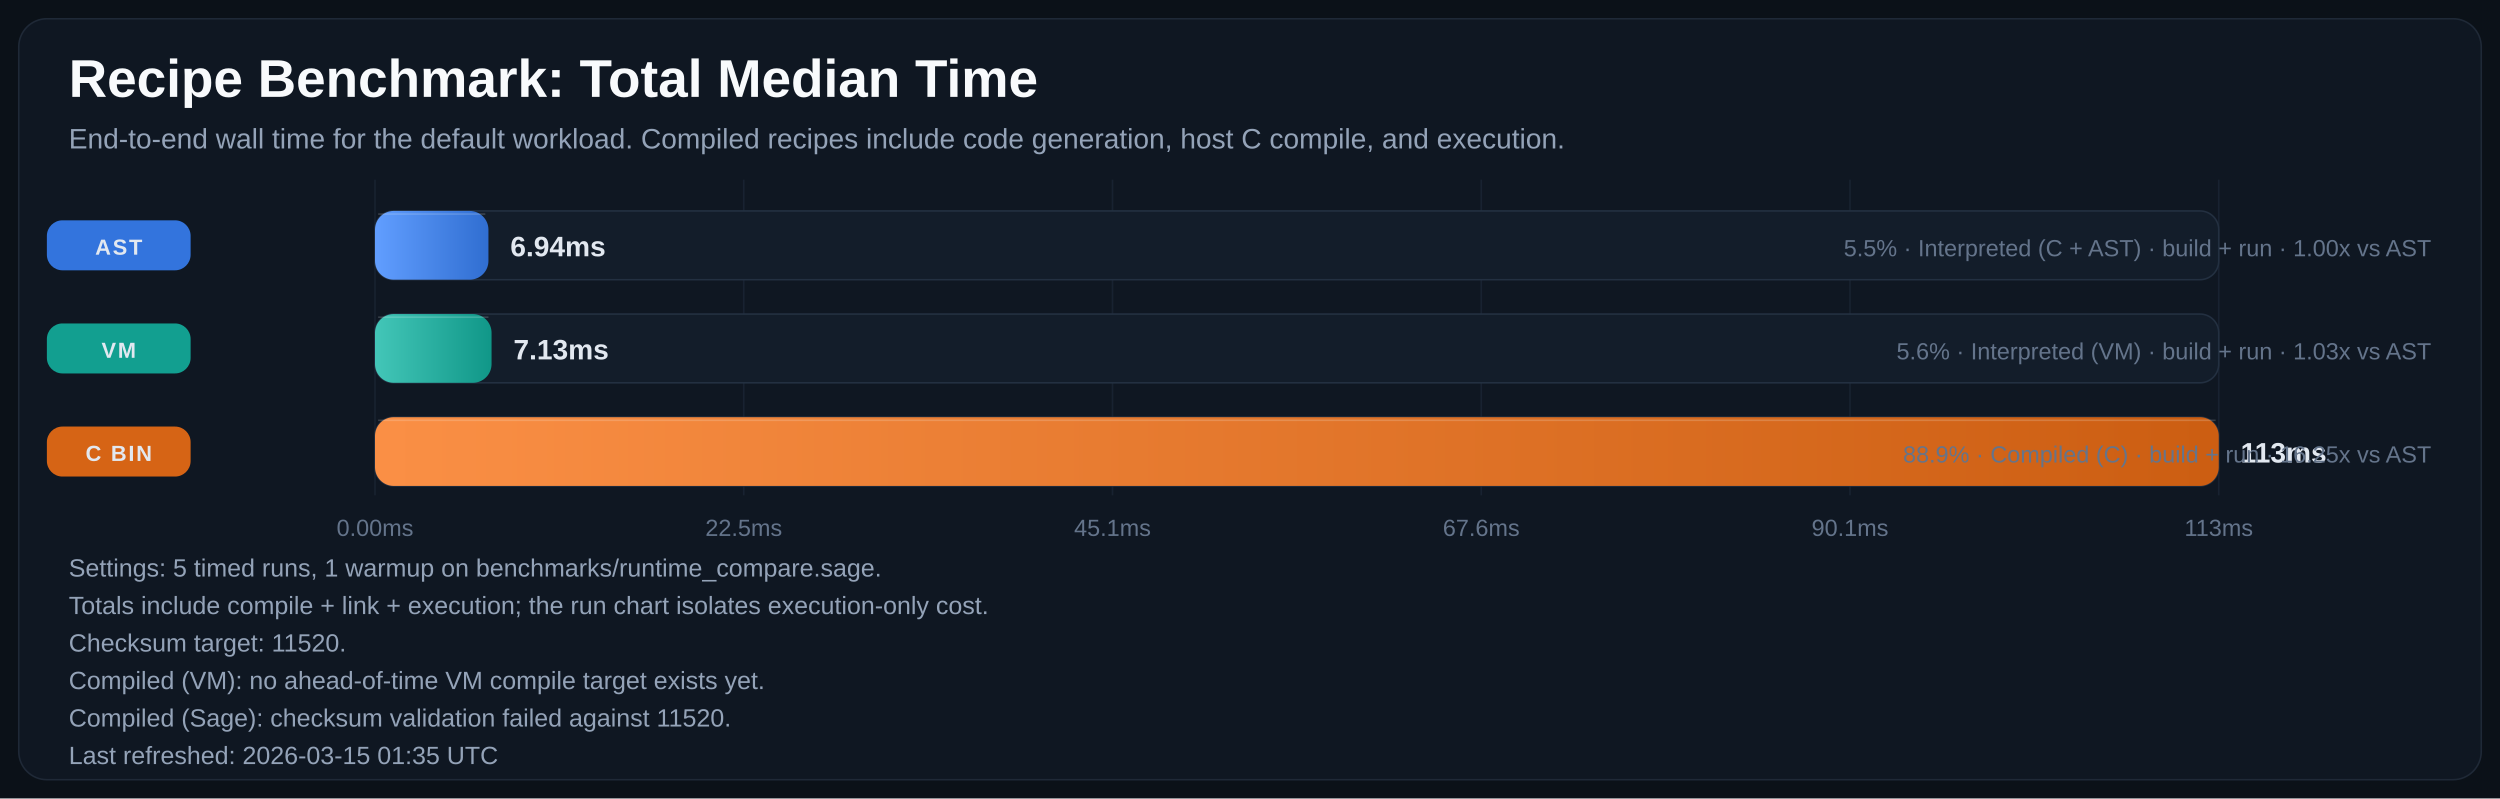
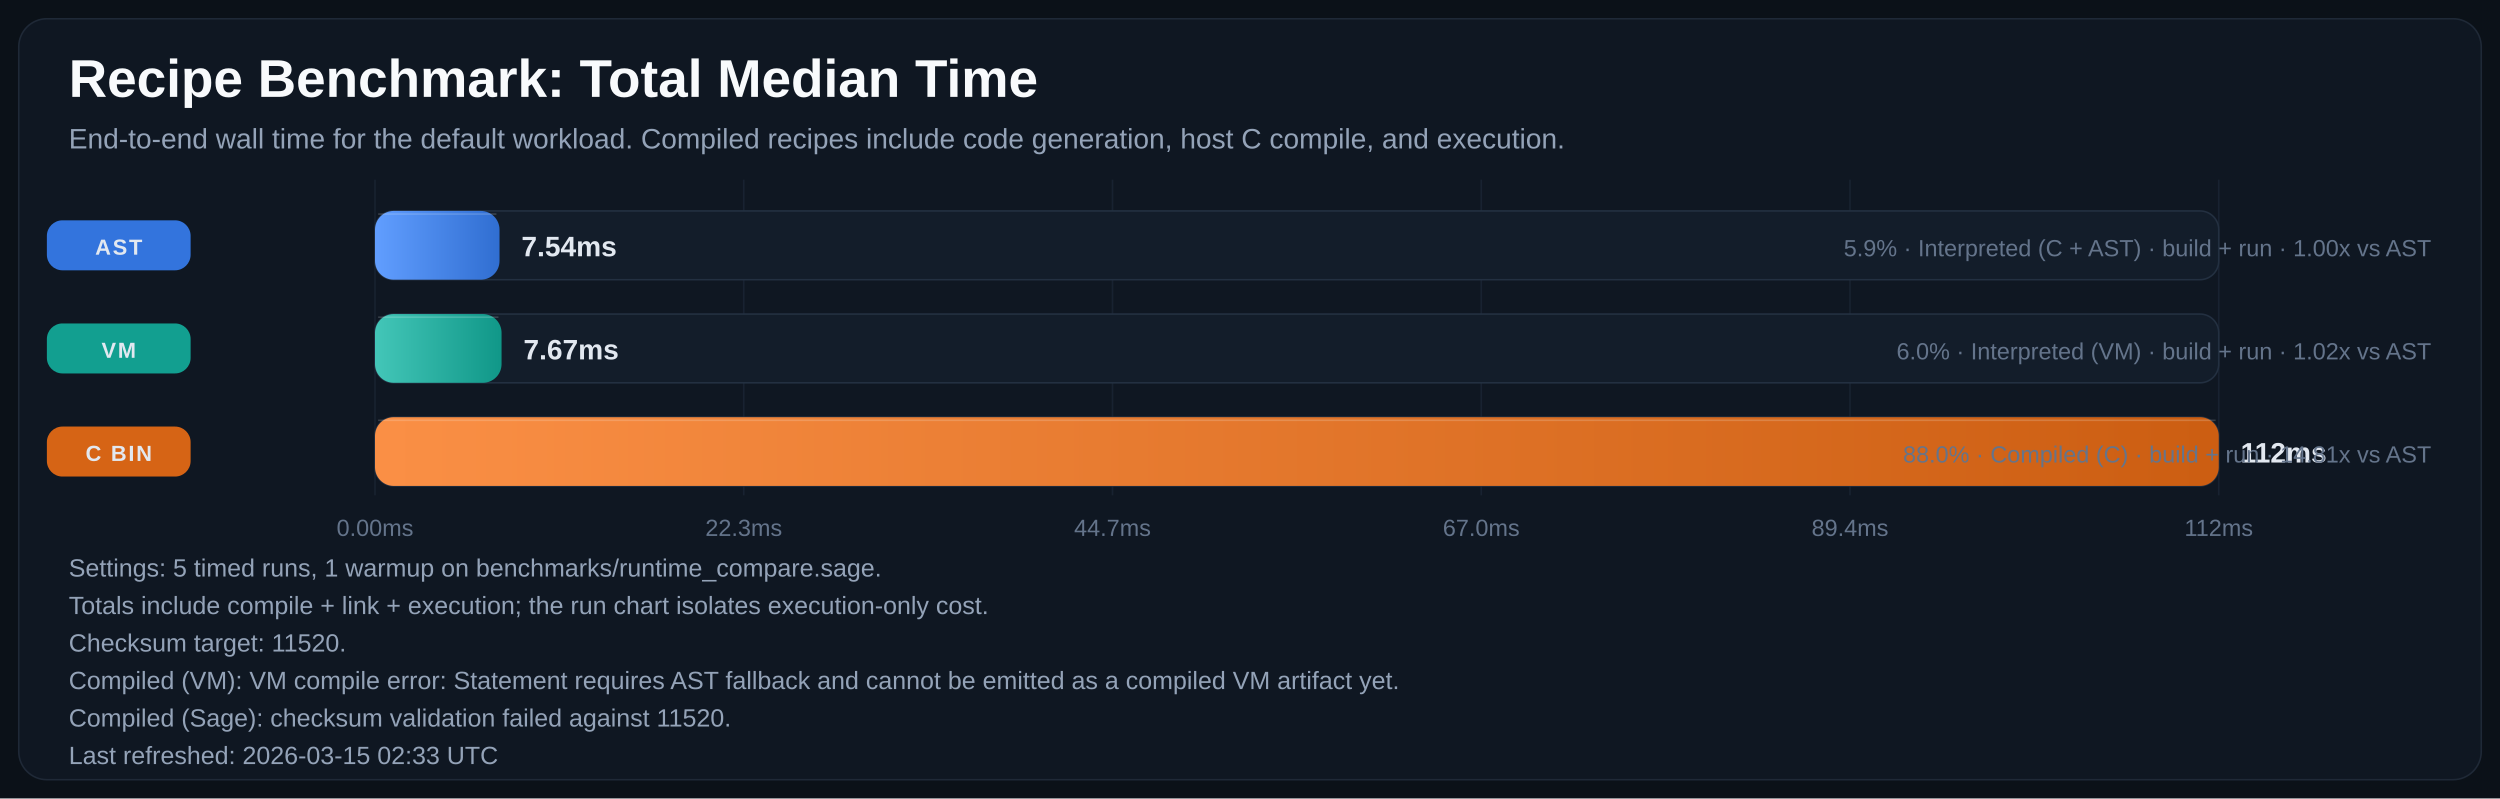
<svg xmlns="http://www.w3.org/2000/svg" width="1600" height="511" viewBox="0 0 1600 511" role="img" aria-labelledby="title desc">
  <defs>
    <linearGradient id="bar-gradient-0" x1="0%" y1="0%" x2="100%" y2="0%">
      <stop offset="0%" stop-color="#619EFF" />
      <stop offset="100%" stop-color="#306ED1" />
    </linearGradient>
    <linearGradient id="bar-gradient-1" x1="0%" y1="0%" x2="100%" y2="0%">
      <stop offset="0%" stop-color="#43C6B8" />
      <stop offset="100%" stop-color="#109788" />
    </linearGradient>
    <linearGradient id="bar-gradient-2" x1="0%" y1="0%" x2="100%" y2="0%">
      <stop offset="0%" stop-color="#FA8F45" />
      <stop offset="100%" stop-color="#CC5E12" />
    </linearGradient>
  </defs>
  <rect width="100%" height="100%" fill="#0B1118" />
  <rect x="12" y="12" width="1576" height="487" rx="18" fill="#0F1722" stroke="#1F2937" />
  <text x="44" y="62" fill="#F8FAFC" font-size="34" font-family="Segoe UI, Arial, sans-serif" font-weight="700">Recipe Benchmark: Total Median Time</text>
  <text x="44" y="95" fill="#94A3B8" font-size="18" font-family="Segoe UI, Arial, sans-serif">End-to-end wall time for the default workload. Compiled recipes include code generation, host C compile, and execution.</text>
  <line x1="240.0" y1="115" x2="240.0" y2="317" stroke="#182231" stroke-width="1" />
  <text x="240.0" y="343" text-anchor="middle" fill="#64748B" font-size="15" font-family="Segoe UI, Arial, sans-serif">0.00ms</text>
  <line x1="476.0" y1="115" x2="476.0" y2="317" stroke="#182231" stroke-width="1" />
-   <text x="476.0" y="343" text-anchor="middle" fill="#64748B" font-size="15" font-family="Segoe UI, Arial, sans-serif">22.5ms</text>
+   <text x="476.0" y="343" text-anchor="middle" fill="#64748B" font-size="15" font-family="Segoe UI, Arial, sans-serif">22.3ms</text>
  <line x1="712.0" y1="115" x2="712.0" y2="317" stroke="#182231" stroke-width="1" />
-   <text x="712.0" y="343" text-anchor="middle" fill="#64748B" font-size="15" font-family="Segoe UI, Arial, sans-serif">45.1ms</text>
+   <text x="712.0" y="343" text-anchor="middle" fill="#64748B" font-size="15" font-family="Segoe UI, Arial, sans-serif">44.7ms</text>
  <line x1="948.0" y1="115" x2="948.0" y2="317" stroke="#182231" stroke-width="1" />
-   <text x="948.0" y="343" text-anchor="middle" fill="#64748B" font-size="15" font-family="Segoe UI, Arial, sans-serif">67.6ms</text>
+   <text x="948.0" y="343" text-anchor="middle" fill="#64748B" font-size="15" font-family="Segoe UI, Arial, sans-serif">67.0ms</text>
  <line x1="1184.0" y1="115" x2="1184.0" y2="317" stroke="#182231" stroke-width="1" />
-   <text x="1184.0" y="343" text-anchor="middle" fill="#64748B" font-size="15" font-family="Segoe UI, Arial, sans-serif">90.1ms</text>
+   <text x="1184.0" y="343" text-anchor="middle" fill="#64748B" font-size="15" font-family="Segoe UI, Arial, sans-serif">89.4ms</text>
  <line x1="1420.0" y1="115" x2="1420.0" y2="317" stroke="#182231" stroke-width="1" />
-   <text x="1420.0" y="343" text-anchor="middle" fill="#64748B" font-size="15" font-family="Segoe UI, Arial, sans-serif">113ms</text>
+   <text x="1420.0" y="343" text-anchor="middle" fill="#64748B" font-size="15" font-family="Segoe UI, Arial, sans-serif">112ms</text>
  <rect x="30" y="141.0" width="92" height="32" rx="10" fill="#3479E6" opacity="0.95" />
  <text x="76.0" y="163.0" text-anchor="middle" fill="#E2E8F0" font-size="14" font-family="Segoe UI, Arial, sans-serif" font-weight="700" letter-spacing="1.1">AST</text>
  <rect x="240" y="135" width="1180" height="44" rx="12" fill="#131D2A" stroke="#233041" />
-   <rect x="240" y="135" width="72.6" height="44" rx="12" fill="url(#bar-gradient-0)" />
-   <line x1="242.0" y1="137.0" x2="310.6" y2="137.0" stroke="#F8FAFC" stroke-opacity="0.18" />
-   <text x="326.6" y="164.0" fill="#E2E8F0" font-size="18" font-family="Segoe UI, Arial, sans-serif" font-weight="700">6.94ms</text>
-   <text x="1556" y="164.0" text-anchor="end" fill="#64748B" font-size="15" font-family="Segoe UI, Arial, sans-serif">5.5% · Interpreted (C + AST) · build + run · 1.00x vs AST</text>
+   <rect x="240" y="135" width="79.7" height="44" rx="12" fill="url(#bar-gradient-0)" />
+   <line x1="242.0" y1="137.0" x2="317.7" y2="137.0" stroke="#F8FAFC" stroke-opacity="0.18" />
+   <text x="333.7" y="164.0" fill="#E2E8F0" font-size="18" font-family="Segoe UI, Arial, sans-serif" font-weight="700">7.54ms</text>
+   <text x="1556" y="164.0" text-anchor="end" fill="#64748B" font-size="15" font-family="Segoe UI, Arial, sans-serif">5.9% · Interpreted (C + AST) · build + run · 1.00x vs AST</text>
  <rect x="30" y="207.0" width="92" height="32" rx="10" fill="#12A695" opacity="0.95" />
  <text x="76.0" y="229.0" text-anchor="middle" fill="#E2E8F0" font-size="14" font-family="Segoe UI, Arial, sans-serif" font-weight="700" letter-spacing="1.1">VM</text>
  <rect x="240" y="201" width="1180" height="44" rx="12" fill="#131D2A" stroke="#233041" />
-   <rect x="240" y="201" width="74.6" height="44" rx="12" fill="url(#bar-gradient-1)" />
-   <line x1="242.0" y1="203.0" x2="312.6" y2="203.0" stroke="#F8FAFC" stroke-opacity="0.18" />
-   <text x="328.6" y="230.0" fill="#E2E8F0" font-size="18" font-family="Segoe UI, Arial, sans-serif" font-weight="700">7.13ms</text>
-   <text x="1556" y="230.0" text-anchor="end" fill="#64748B" font-size="15" font-family="Segoe UI, Arial, sans-serif">5.6% · Interpreted (VM) · build + run · 1.03x vs AST</text>
+   <rect x="240" y="201" width="81.0" height="44" rx="12" fill="url(#bar-gradient-1)" />
+   <line x1="242.0" y1="203.0" x2="319.0" y2="203.0" stroke="#F8FAFC" stroke-opacity="0.18" />
+   <text x="335.0" y="230.0" fill="#E2E8F0" font-size="18" font-family="Segoe UI, Arial, sans-serif" font-weight="700">7.67ms</text>
+   <text x="1556" y="230.0" text-anchor="end" fill="#64748B" font-size="15" font-family="Segoe UI, Arial, sans-serif">6.0% · Interpreted (VM) · build + run · 1.02x vs AST</text>
  <rect x="30" y="273.0" width="92" height="32" rx="10" fill="#E06814" opacity="0.95" />
  <text x="76.0" y="295.0" text-anchor="middle" fill="#E2E8F0" font-size="14" font-family="Segoe UI, Arial, sans-serif" font-weight="700" letter-spacing="1.1">C BIN</text>
  <rect x="240" y="267" width="1180" height="44" rx="12" fill="#131D2A" stroke="#233041" />
  <rect x="240" y="267" width="1180.0" height="44" rx="12" fill="url(#bar-gradient-2)" />
  <line x1="242.0" y1="269.0" x2="1418.0" y2="269.0" stroke="#F8FAFC" stroke-opacity="0.18" />
-   <text x="1434.0" y="296.0" fill="#E2E8F0" font-size="18" font-family="Segoe UI, Arial, sans-serif" font-weight="700">113ms</text>
-   <text x="1556" y="296.0" text-anchor="end" fill="#64748B" font-size="15" font-family="Segoe UI, Arial, sans-serif">88.9% · Compiled (C) · build + run · 16.25x vs AST</text>
+   <text x="1434.0" y="296.0" fill="#E2E8F0" font-size="18" font-family="Segoe UI, Arial, sans-serif" font-weight="700">112ms</text>
+   <text x="1556" y="296.0" text-anchor="end" fill="#64748B" font-size="15" font-family="Segoe UI, Arial, sans-serif">88.0% · Compiled (C) · build + run · 14.81x vs AST</text>
  <text x="44" y="369" fill="#94A3B8" font-size="16" font-family="Segoe UI, Arial, sans-serif">Settings: 5 timed runs, 1 warmup on benchmarks/runtime_compare.sage.</text>
  <text x="44" y="393" fill="#94A3B8" font-size="16" font-family="Segoe UI, Arial, sans-serif">Totals include compile + link + execution; the run chart isolates execution-only cost.</text>
  <text x="44" y="417" fill="#94A3B8" font-size="16" font-family="Segoe UI, Arial, sans-serif">Checksum target: 11520.</text>
-   <text x="44" y="441" fill="#94A3B8" font-size="16" font-family="Segoe UI, Arial, sans-serif">Compiled (VM): no ahead-of-time VM compile target exists yet.</text>
+   <text x="44" y="441" fill="#94A3B8" font-size="16" font-family="Segoe UI, Arial, sans-serif">Compiled (VM): VM compile error: Statement requires AST fallback and cannot be emitted as a compiled VM artifact yet.</text>
  <text x="44" y="465" fill="#94A3B8" font-size="16" font-family="Segoe UI, Arial, sans-serif">Compiled (Sage): checksum validation failed against 11520.</text>
-   <text x="44" y="489" fill="#94A3B8" font-size="16" font-family="Segoe UI, Arial, sans-serif">Last refreshed: 2026-03-15 01:35 UTC</text>
+   <text x="44" y="489" fill="#94A3B8" font-size="16" font-family="Segoe UI, Arial, sans-serif">Last refreshed: 2026-03-15 02:33 UTC</text>
</svg>
